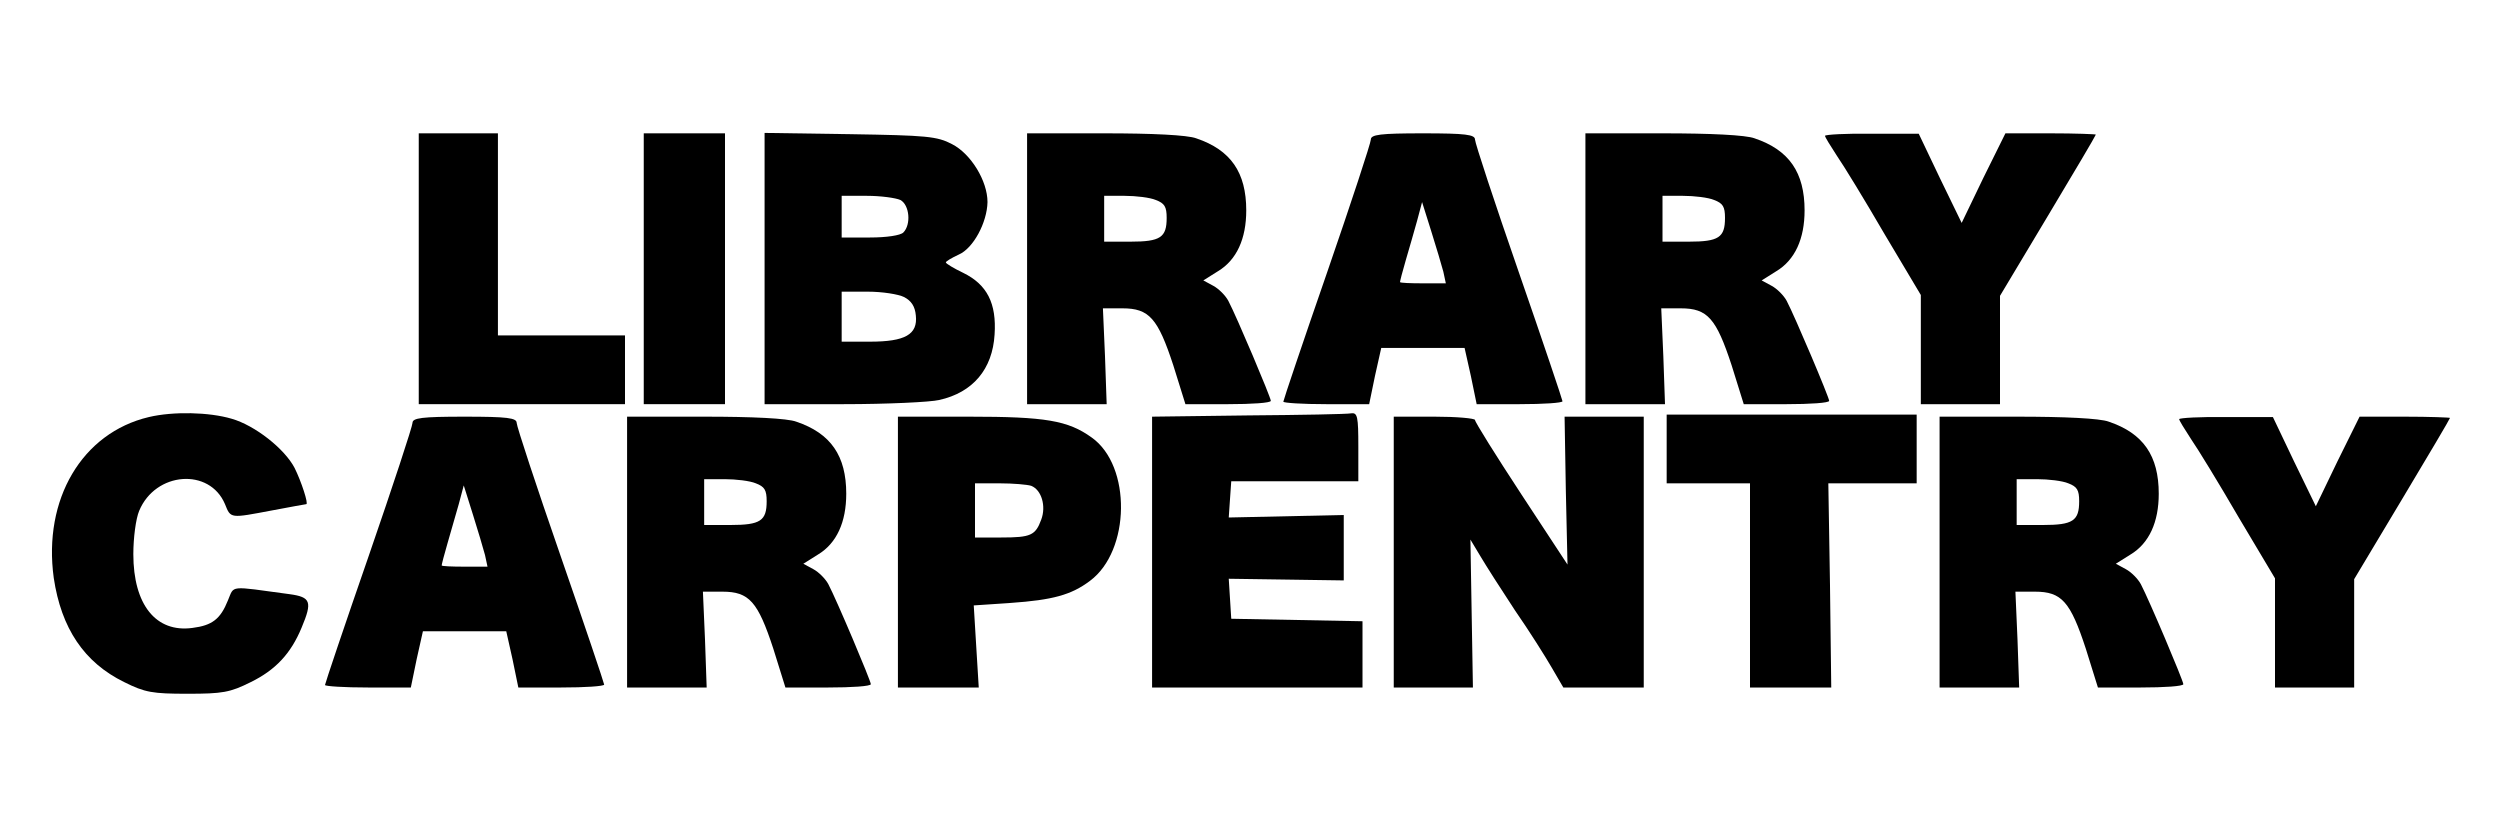
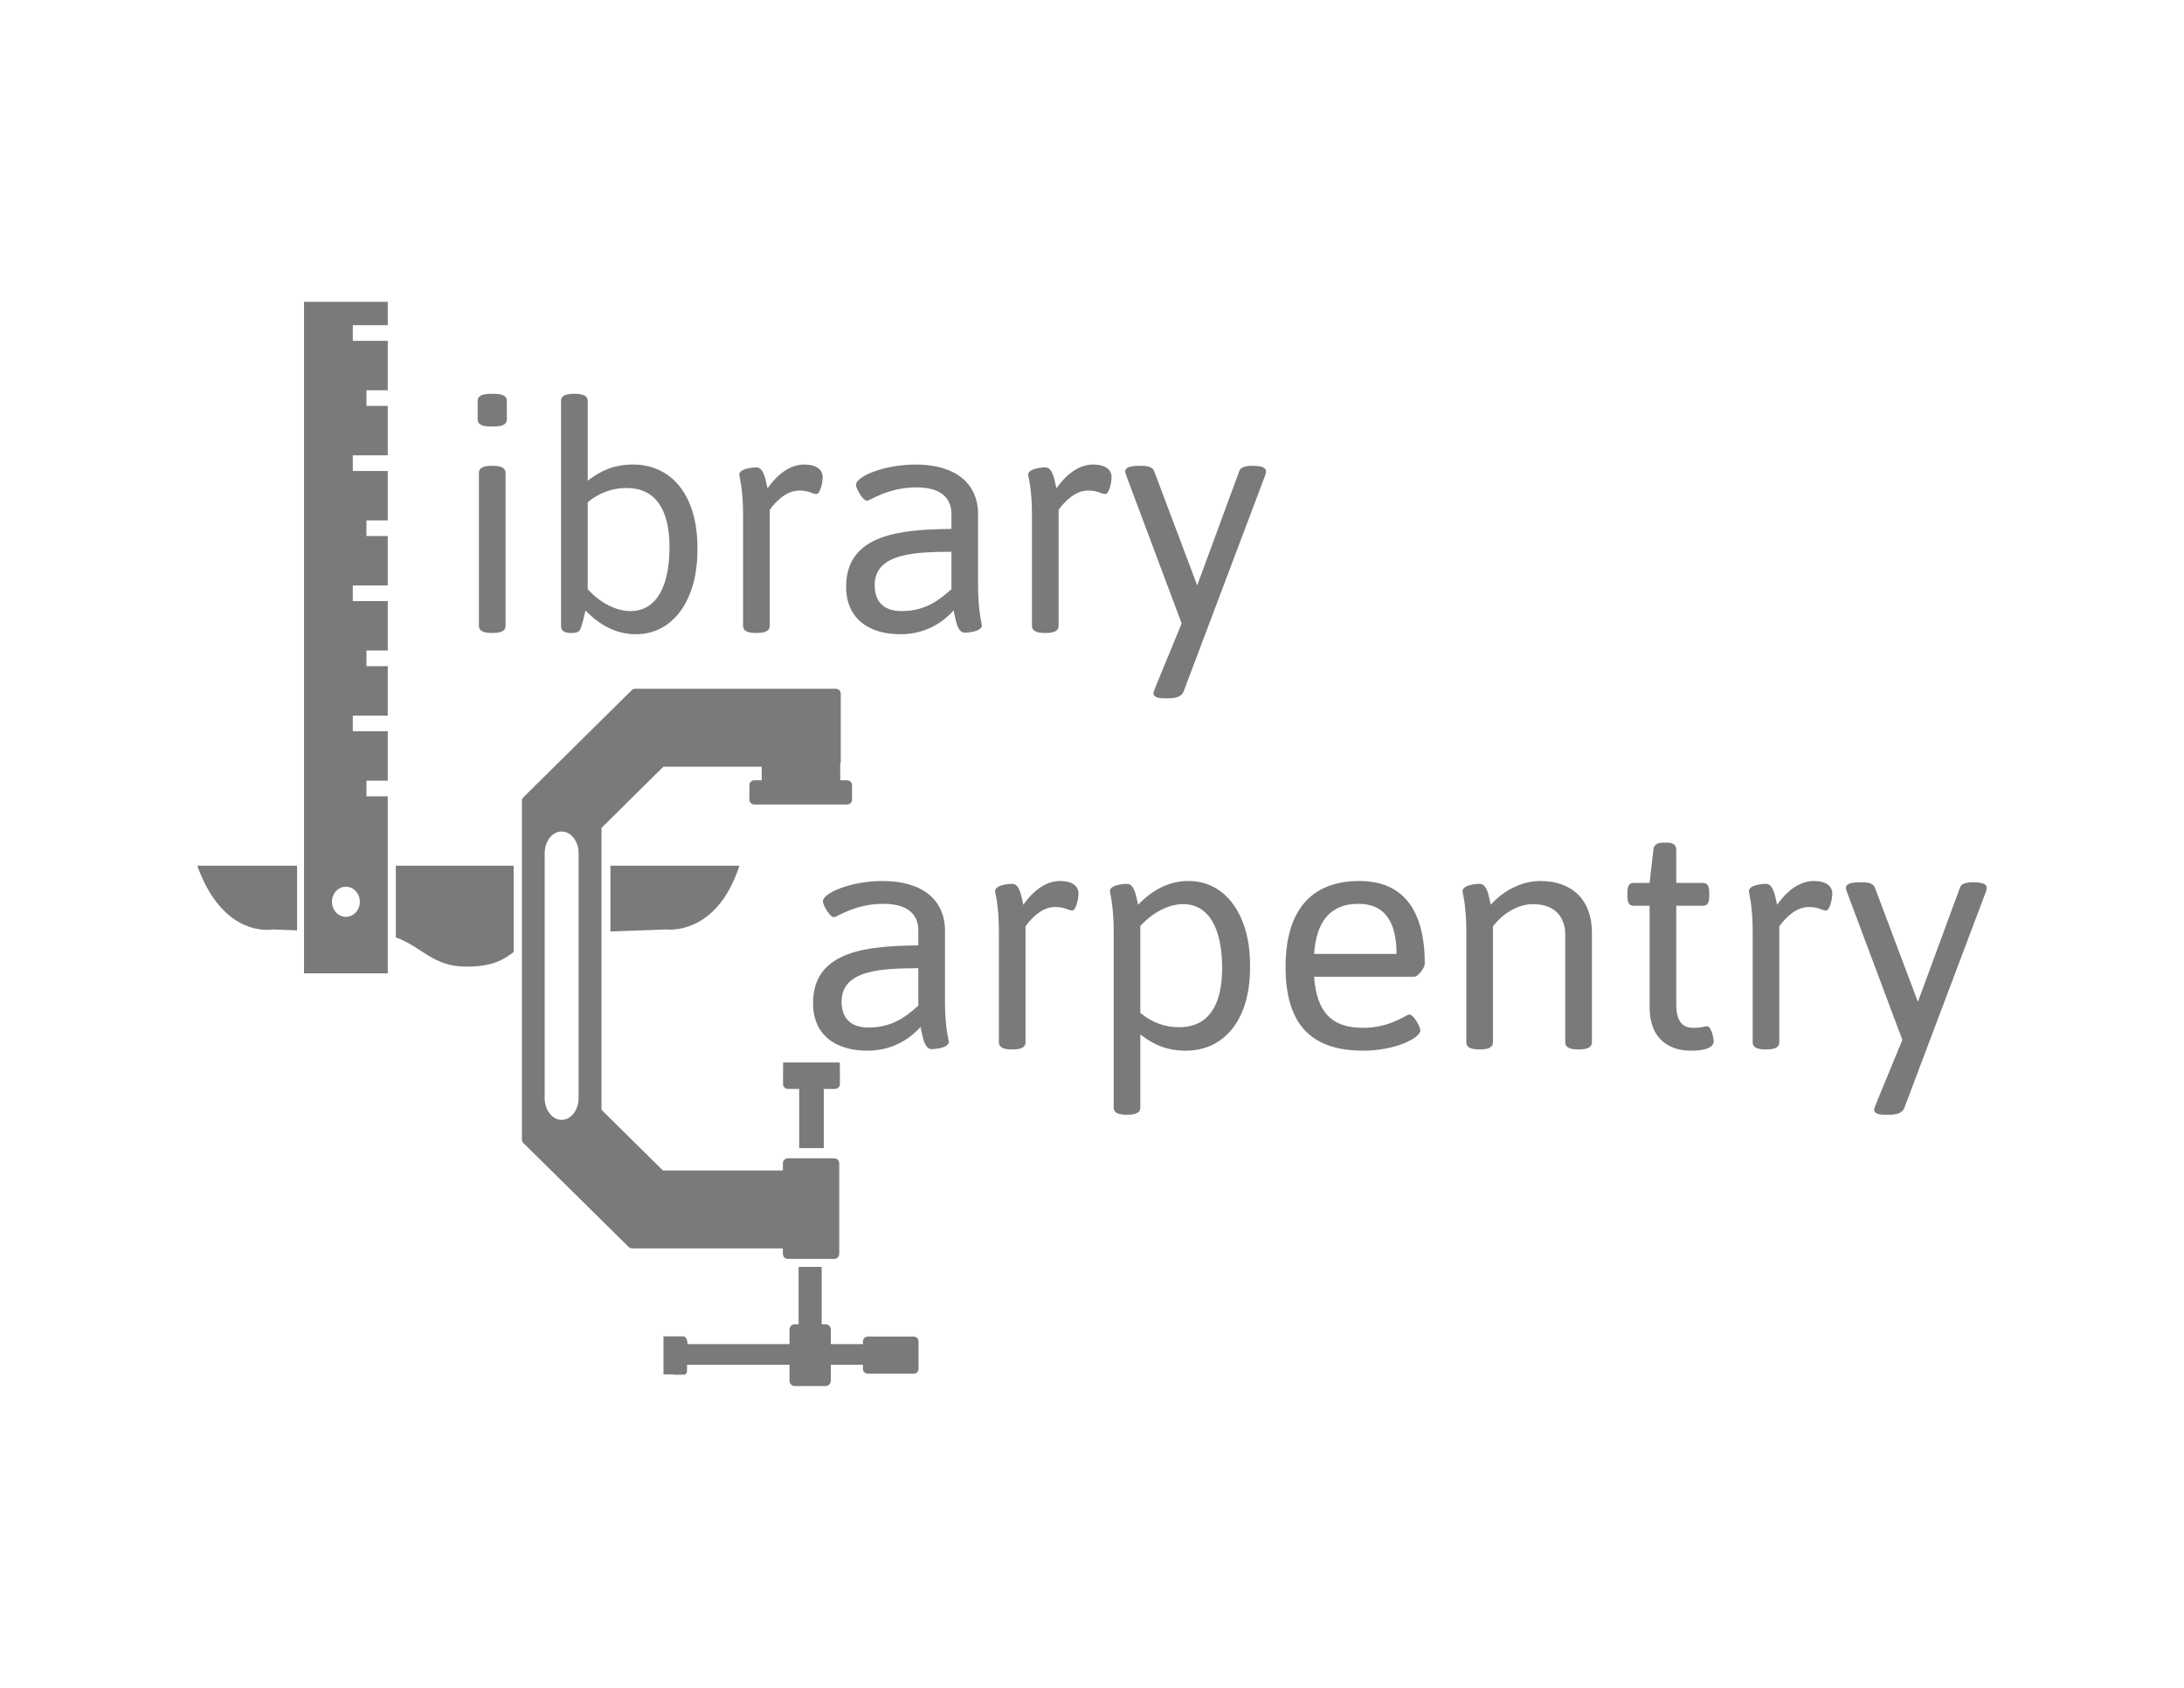
- <svg xmlns="http://www.w3.org/2000/svg" version="1.0" width="600pt" height="200pt" viewBox="0 0 600 200" preserveAspectRatio="xMidYMid meet">
-   <g transform="translate(0,200) scale(0.1,-0.1)" fill="#000000" stroke="none">
-     <path d="M1005 1355 l0 -325 248 0 247 0 0 83 0 82 -152 0 -153 0 0 243 0 242 -95 0 -95 0 0 -325z" />
-     <path d="M1545 1355 l0 -325 98 0 97 0 0 325 0 325 -97 0 -98 0 0 -325z" />
-     <path d="M1835 1356 l0 -326 190 0 c105 0 208 5 229 10 81 18 128 74 133 157 5 75 -18 120 -75 148 -23 11 -41 22 -42 25 0 3 14 11 31 19 35 15 68 77 69 126 0 51 -40 116 -85 139 -36 19 -61 21 -245 24 l-205 3 0 -325z m326 164 c22 -12 26 -59 7 -78 -7 -7 -40 -12 -80 -12 l-68 0 0 50 0 50 61 0 c33 0 69 -5 80 -10z m9 -233 c17 -9 26 -22 28 -44 5 -46 -26 -63 -110 -63 l-68 0 0 60 0 60 63 0 c34 0 73 -6 87 -13z" />
-     <path d="M2465 1355 l0 -325 96 0 95 0 -4 115 -5 115 47 0 c64 0 85 -24 122 -137 l29 -93 103 0 c56 0 102 3 102 8 0 8 -82 202 -102 240 -7 13 -23 29 -36 36 l-24 13 35 22 c45 27 68 78 68 146 0 91 -37 145 -120 173 -21 8 -106 12 -220 12 l-186 0 0 -325z m309 165 c21 -8 26 -16 26 -43 0 -47 -15 -57 -87 -57 l-63 0 0 55 0 55 49 0 c27 0 61 -4 75 -10z" />
-     <path d="M3290 1665 c0 -8 -47 -151 -105 -319 -58 -167 -105 -307 -105 -310 0 -3 46 -6 103 -6 l103 0 14 68 15 67 100 0 100 0 15 -67 14 -68 103 0 c57 0 103 3 103 7 0 3 -47 143 -105 310 -58 167 -105 310 -105 318 0 12 -22 15 -125 15 -103 0 -125 -3 -125 -15z m174 -317 l6 -28 -55 0 c-30 0 -55 1 -55 3 0 2 6 26 14 53 8 27 20 69 27 94 l12 45 22 -70 c12 -38 25 -82 29 -97z" />
-     <path d="M3805 1355 l0 -325 96 0 95 0 -4 115 -5 115 47 0 c64 0 85 -24 122 -137 l29 -93 103 0 c56 0 102 3 102 8 0 8 -82 202 -102 240 -7 13 -23 29 -36 36 l-24 13 35 22 c45 27 68 78 68 146 0 91 -37 145 -120 173 -21 8 -106 12 -220 12 l-186 0 0 -325z m309 165 c21 -8 26 -16 26 -43 0 -47 -15 -57 -87 -57 l-63 0 0 55 0 55 49 0 c27 0 61 -4 75 -10z" />
-     <path d="M4380 1674 c0 -3 13 -24 28 -47 16 -23 68 -108 115 -189 l87 -146 0 -131 0 -131 95 0 95 0 0 130 0 130 115 192 c63 105 115 193 115 195 0 1 -49 3 -109 3 l-108 0 -53 -107 -52 -108 -52 107 -51 107 -112 0 c-62 1 -113 -2 -113 -5z" />
-     <path d="M357 999 c-160 -38 -254 -197 -228 -386 18 -121 73 -203 169 -250 50 -25 68 -28 152 -28 84 0 102 3 152 28 59 29 96 68 122 131 26 62 22 73 -29 80 -148 20 -132 22 -148 -15 -18 -45 -38 -60 -85 -66 -88 -12 -142 56 -142 177 0 39 6 85 14 104 39 94 169 104 206 16 14 -35 12 -34 113 -15 43 8 80 15 82 15 6 0 -12 55 -28 87 -24 46 -95 102 -151 118 -54 16 -140 18 -199 4z" />
-     <path d="M2995 1003 l-230 -3 0 -325 0 -325 253 0 252 0 0 80 0 79 -157 3 -158 3 -3 48 -3 48 138 -2 138 -2 0 78 0 79 -138 -3 -138 -3 3 44 3 43 153 0 152 0 0 83 c0 72 -2 82 -17 80 -10 -2 -121 -4 -248 -5z" />
-     <path d="M4000 923 l0 -83 100 0 100 0 0 -245 0 -245 98 0 97 0 -3 245 -4 245 106 0 106 0 0 83 0 82 -300 0 -300 0 0 -82z" />
-     <path d="M990 985 c0 -8 -47 -151 -105 -319 -58 -167 -105 -307 -105 -310 0 -3 46 -6 103 -6 l103 0 14 68 15 67 100 0 100 0 15 -67 14 -68 103 0 c57 0 103 3 103 7 0 3 -47 143 -105 310 -58 167 -105 310 -105 318 0 12 -22 15 -125 15 -103 0 -125 -3 -125 -15z m174 -317 l6 -28 -55 0 c-30 0 -55 1 -55 3 0 2 6 26 14 53 8 27 20 69 27 94 l12 45 22 -70 c12 -38 25 -82 29 -97z" />
-     <path d="M1505 675 l0 -325 96 0 95 0 -4 115 -5 115 47 0 c64 0 85 -24 122 -137 l29 -93 103 0 c56 0 102 3 102 8 0 8 -82 202 -102 240 -7 13 -23 29 -36 36 l-24 13 35 22 c45 27 68 78 68 146 0 91 -37 145 -120 173 -21 8 -106 12 -220 12 l-186 0 0 -325z m309 165 c21 -8 26 -16 26 -43 0 -47 -15 -57 -87 -57 l-63 0 0 55 0 55 49 0 c27 0 61 -4 75 -10z" />
-     <path d="M2155 675 l0 -325 97 0 97 0 -6 98 -6 99 89 6 c100 7 145 19 190 53 97 72 100 276 4 344 -57 41 -111 50 -294 50 l-171 0 0 -325z m320 159 c25 -10 36 -49 24 -81 -14 -38 -25 -43 -96 -43 l-63 0 0 65 0 65 59 0 c33 0 67 -3 76 -6z" />
-     <path d="M3345 675 l0 -325 95 0 95 0 -3 177 -3 178 24 -40 c13 -22 50 -80 83 -130 34 -49 73 -111 88 -137 l28 -48 96 0 97 0 0 325 0 325 -95 0 -95 0 3 -177 4 -178 -111 169 c-61 93 -111 173 -111 178 0 4 -44 8 -97 8 l-98 0 0 -325z" />
-     <path d="M4655 675 l0 -325 96 0 95 0 -4 115 -5 115 47 0 c64 0 85 -24 122 -137 l29 -93 103 0 c56 0 102 3 102 8 0 8 -82 202 -102 240 -7 13 -23 29 -36 36 l-24 13 35 22 c45 27 68 78 68 146 0 91 -37 145 -120 173 -21 8 -106 12 -220 12 l-186 0 0 -325z m309 165 c21 -8 26 -16 26 -43 0 -47 -15 -57 -87 -57 l-63 0 0 55 0 55 49 0 c27 0 61 -4 75 -10z" />
-     <path d="M5230 994 c0 -3 13 -24 28 -47 16 -23 68 -108 115 -189 l87 -146 0 -131 0 -131 95 0 95 0 0 130 0 130 115 192 c63 105 115 193 115 195 0 1 -49 3 -109 3 l-108 0 -53 -107 -52 -108 -52 107 -51 107 -112 0 c-62 1 -113 -2 -113 -5z" />
+ <svg xmlns="http://www.w3.org/2000/svg" id="svg3355" version="1.1" xml:space="preserve" width="990" height="765" viewBox="0 0 990 765">
+   <defs id="defs3359">
+     <clipPath clipPathUnits="userSpaceOnUse" id="clipPath3369">
+       <path d="M 0,612 792,612 792,0 0,0 0,612 Z" id="path3371" />
+     </clipPath>
+   </defs>
+   <g id="g3363" transform="matrix(1.25,0,0,-1.25,0,765)">
+     <g id="g3365">
+       <g id="g3367" clip-path="url(#clipPath3369)">
+         <g id="g3373" transform="translate(314.9707,239.4268)">
+           <path d="m 0,0 c 8.395,0 13.455,3.795 18.055,7.935 l 0,13.571 C 6.095,21.391 -9.775,21.391 -9.775,9.431 -9.775,3.335 -6.441,0 0,0 m 18.055,29.786 0,5.405 c 0,5.175 -3.105,9.662 -12.651,9.662 -10.465,0 -16.791,-4.832 -17.94,-4.832 -1.61,0 -4.025,4.486 -4.025,5.751 0,2.991 10.12,7.36 21.621,7.36 14.26,0 22.656,-6.67 22.656,-18.055 l 0,-25.762 c 0,-9.43 1.38,-13.916 1.38,-14.49 0,-2.185 -4.715,-2.646 -6.21,-2.646 -2.761,0 -3.335,4.831 -4.026,8.05 -4.37,-4.83 -10.695,-8.625 -19.321,-8.625 -11.155,0 -19.666,5.406 -19.666,17.251 0,19.436 20.586,20.701 38.182,20.931" style="fill:#7b7979;fill-opacity:1;fill-rule:nonzero;stroke:none" id="path3375" />
+         </g>
+         <g id="g3377" transform="translate(362.2344,274.3887)">
+           <path d="m 0,0 c 0,9.43 -1.381,13.915 -1.381,14.49 0,2.186 4.716,2.645 6.211,2.645 2.76,0 3.336,-4.6 4.025,-7.59 3.911,5.52 8.51,8.625 13.34,8.625 4.487,0 6.671,-1.955 6.671,-4.484 0,-2.186 -0.92,-6.211 -2.3,-6.211 C 25.071,7.475 24.15,8.74 20.24,8.74 14.261,8.74 9.66,1.725 9.66,1.725 l 0,-42.092 c 0,-1.611 -1.38,-2.53 -4.599,-2.53 l -0.461,0 c -3.22,0 -4.6,0.919 -4.6,2.53 L 0,0 Z" style="fill:#7b7979;fill-opacity:1;fill-rule:nonzero;stroke:none" id="path3379" />
+         </g>
+         <g id="g3381" transform="translate(427.4404,239.541)">
+           <path d="m 0,0 0.69,0 c 9.89,0.23 15.065,7.706 15.065,21.392 0,14.835 -5.06,23.231 -14.145,23.231 -5.06,0 -10.81,-2.761 -15.526,-7.935 l 0,-31.512 C -9.776,1.726 -4.945,0 0,0 m -13.916,-29.211 c 0,-1.609 -1.38,-2.53 -4.601,-2.53 l -0.459,0 c -3.22,0 -4.6,0.921 -4.6,2.53 l 0,64.059 c 0,9.429 -1.38,13.915 -1.38,14.49 0,2.185 4.715,2.644 6.21,2.644 2.761,0 3.335,-4.599 4.025,-7.589 5.636,5.865 11.731,8.625 18.286,8.625 13.801,0 22.311,-12.88 22.311,-30.362 l 0,-1.035 c 0,-19.32 -9.66,-30.131 -23.346,-30.131 -7.131,0 -11.961,2.415 -16.446,5.865 l 0,-26.566 z" style="fill:#7b7979;fill-opacity:1;fill-rule:nonzero;stroke:none" id="path3383" />
+         </g>
+         <g id="g3385" transform="translate(506.4453,266.1074)">
+           <path d="M 0,0 C 0,12.076 -4.6,18.172 -13.801,18.172 -23.806,18.172 -29.096,12.076 -29.9,0 L 0,0 Z m -13.455,26.451 c 15.756,0 23.691,-10.465 23.691,-30.015 0,-1.381 -2.416,-4.715 -3.795,-4.715 l -36.341,0 c 0.92,-12.766 6.324,-18.517 17.711,-18.517 10.004,0 15.64,4.83 16.79,4.83 1.61,0 4.025,-4.485 4.025,-5.75 0,-2.761 -9.085,-7.36 -20.701,-7.36 -19.091,0 -28.177,9.775 -28.177,30.361 0,20.356 9.201,31.166 26.797,31.166" style="fill:#7b7979;fill-opacity:1;fill-rule:nonzero;stroke:none" id="path3387" />
+         </g>
+         <g id="g3389" transform="translate(531.7422,274.3887)">
+           <path d="m 0,0 c 0,9.43 -1.38,13.915 -1.38,14.49 0,2.186 4.716,2.645 6.21,2.645 2.761,0 3.336,-4.6 4.025,-7.59 4.831,5.405 11.501,8.625 17.942,8.625 11.73,0 18.746,-7.015 18.746,-18.631 l 0,-39.906 c 0,-1.611 -1.381,-2.53 -4.601,-2.53 l -0.46,0 c -3.22,0 -4.6,0.919 -4.6,2.53 l 0,38.986 c 0,7.016 -4.255,11.156 -11.731,11.156 -5.174,0 -10.695,-3.105 -14.491,-8.05 l 0,-42.092 c 0,-1.611 -1.379,-2.53 -4.599,-2.53 l -0.46,0 c -3.22,0 -4.601,0.919 -4.601,2.53 L 0,0 Z" style="fill:#7b7979;fill-opacity:1;fill-rule:nonzero;stroke:none" id="path3391" />
+         </g>
+         <g id="g3393" transform="translate(598.2119,283.5889)">
+           <path d="M 0,0 -5.751,0 C -7.36,0 -8.05,1.034 -8.05,3.45 l 0,1.38 c 0,2.415 0.69,3.45 2.299,3.45 L 0,8.28 1.38,20.356 c 0.115,1.61 1.266,2.53 3.68,2.53 l 1.15,0 c 2.416,0 3.45,-0.92 3.45,-2.53 l 0,-12.076 9.661,0 c 1.61,0 2.3,-1.035 2.3,-3.45 l 0,-1.38 C 21.621,1.034 20.931,0 19.321,0 l -9.661,0 0,-35.767 c 0,-6.9 2.876,-8.51 6.21,-8.51 3.336,0 3.91,0.575 4.945,0.575 1.611,0 2.416,-4.486 2.416,-5.405 0,-3.106 -5.291,-3.451 -8.396,-3.451 C 9.085,-52.558 0,-50.027 0,-36.687 L 0,0 Z" style="fill:#7b7979;fill-opacity:1;fill-rule:nonzero;stroke:none" id="path3395" />
+         </g>
+         <g id="g3397" transform="translate(635.5859,274.3887)">
+           <path d="m 0,0 c 0,9.43 -1.38,13.915 -1.38,14.49 0,2.186 4.716,2.645 6.21,2.645 2.761,0 3.336,-4.6 4.025,-7.59 3.911,5.52 8.511,8.625 13.341,8.625 4.486,0 6.671,-1.955 6.671,-4.484 0,-2.186 -0.92,-6.211 -2.301,-6.211 -1.494,0 -2.415,1.265 -6.325,1.265 C 14.262,8.74 9.66,1.725 9.66,1.725 l 0,-42.092 c 0,-1.611 -1.379,-2.53 -4.599,-2.53 l -0.46,0 c -3.22,0 -4.601,0.919 -4.601,2.53 L 0,0 Z" style="fill:#7b7979;fill-opacity:1;fill-rule:nonzero;stroke:none" id="path3399" />
+         </g>
+         <g id="g3401" transform="translate(669.7402,288.6484)">
+           <path d="m 0,0 c -0.114,0.346 -0.344,1.035 -0.344,1.496 0,1.15 1.494,1.955 4.945,1.955 l 0.92,0 c 2.299,0 4.025,-0.461 4.6,-1.841 L 25.762,-39.906 41.057,1.61 c 0.461,1.38 2.3,1.841 4.716,1.841 3.45,0 4.946,-0.69 4.946,-1.955 0,-0.461 -0.115,-0.92 -0.346,-1.611 L 20.816,-78.434 c -0.689,-1.724 -2.644,-2.415 -5.404,-2.415 l -1.726,0 c -2.53,0 -3.795,0.691 -3.795,1.841 0,0.69 0.23,0.92 10.236,25.301 L 0,0 Z" style="fill:#7b7979;fill-opacity:1;fill-rule:nonzero;stroke:none" id="path3403" />
+         </g>
+         <g id="g3405" transform="translate(173.6738,440.5723)">
+           <path d="m 0,0 c 0,1.609 1.381,2.529 4.602,2.529 l 0.459,0 c 3.22,0 4.6,-0.92 4.6,-2.529 l 0,-55.548 c 0,-1.61 -1.38,-2.53 -4.6,-2.53 l -0.459,0 c -3.221,0 -4.602,0.92 -4.602,2.53 L 0,0 Z m -0.459,19.32 0,6.785 c 0,1.611 1.38,2.531 4.6,2.531 l 1.38,0 c 3.22,0 4.6,-0.92 4.6,-2.531 l 0,-6.785 c 0,-1.609 -1.38,-2.529 -4.6,-2.529 l -1.38,0 c -3.22,0 -4.6,0.92 -4.6,2.529" style="fill:#7b7979;fill-opacity:1;fill-rule:nonzero;stroke:none" id="path3407" />
+         </g>
+         <g id="g3409" transform="translate(228.6465,390.4297)">
+           <path d="m 0,0 c 9.084,0 14.145,8.395 14.145,23.23 0,13.686 -5.175,21.163 -15.066,21.392 l -0.69,0 c -4.946,0 -9.776,-1.726 -13.915,-5.175 l 0,-31.511 C -10.811,2.76 -5.061,0 0,0 m -25.188,76.248 c 0,1.61 1.381,2.53 4.601,2.53 l 0.46,0 c 3.221,0 4.601,-0.92 4.601,-2.53 l 0,-28.98 c 4.485,3.449 9.315,5.865 16.446,5.865 13.685,0 23.346,-10.811 23.346,-30.132 l 0,-1.035 c 0,-17.482 -8.511,-30.362 -22.311,-30.362 -6.557,0 -12.651,2.761 -18.287,8.626 -0.805,-4.025 -1.84,-6.786 -1.84,-6.786 -0.46,-1.034 -1.494,-1.38 -3.105,-1.38 l -0.459,0 c -2.416,0 -3.452,0.92 -3.452,2.531 l 0,81.653 z" style="fill:#7b7979;fill-opacity:1;fill-rule:nonzero;stroke:none" id="path3411" />
+         </g>
+         <g id="g3413" transform="translate(269.4678,425.3906)">
+           <path d="m 0,0 c 0,9.432 -1.38,13.916 -1.38,14.491 0,2.185 4.715,2.646 6.21,2.646 2.761,0 3.335,-4.601 4.025,-7.591 3.911,5.52 8.511,8.626 13.341,8.626 4.485,0 6.67,-1.955 6.67,-4.486 0,-2.185 -0.92,-6.209 -2.3,-6.209 -1.495,0 -2.415,1.263 -6.325,1.263 C 14.261,8.74 9.66,1.726 9.66,1.726 l 0,-42.092 c 0,-1.611 -1.38,-2.53 -4.6,-2.53 l -0.459,0 C 1.38,-42.896 0,-41.977 0,-40.366 L 0,0 Z" style="fill:#7b7979;fill-opacity:1;fill-rule:nonzero;stroke:none" id="path3415" />
+         </g>
+         <g id="g3417" transform="translate(326.9688,390.4297)">
+           <path d="m 0,0 c 8.395,0 13.455,3.795 18.055,7.936 l 0,13.57 C 6.095,21.391 -9.775,21.391 -9.775,9.43 -9.775,3.335 -6.441,0 0,0 m 18.055,29.786 0,5.405 c 0,5.176 -3.105,9.661 -12.651,9.661 -10.465,0 -16.791,-4.831 -17.94,-4.831 -1.61,0 -4.025,4.486 -4.025,5.75 0,2.991 10.12,7.362 21.621,7.362 14.26,0 22.656,-6.671 22.656,-18.057 l 0,-25.761 c 0,-9.43 1.38,-13.916 1.38,-14.491 0,-2.184 -4.715,-2.644 -6.21,-2.644 -2.761,0 -3.335,4.83 -4.026,8.05 -4.37,-4.831 -10.695,-8.626 -19.321,-8.626 -11.155,0 -19.666,5.406 -19.666,17.251 0,19.436 20.586,20.702 38.182,20.931" style="fill:#7b7979;fill-opacity:1;fill-rule:nonzero;stroke:none" id="path3419" />
+         </g>
+         <g id="g3421" transform="translate(374.2324,425.3906)">
+           <path d="m 0,0 c 0,9.432 -1.381,13.916 -1.381,14.491 0,2.185 4.716,2.646 6.211,2.646 2.76,0 3.336,-4.601 4.025,-7.591 3.911,5.52 8.51,8.626 13.34,8.626 4.487,0 6.671,-1.955 6.671,-4.486 0,-2.185 -0.92,-6.209 -2.3,-6.209 C 25.071,7.477 24.15,8.74 20.24,8.74 14.261,8.74 9.66,1.726 9.66,1.726 l 0,-42.092 c 0,-1.611 -1.38,-2.53 -4.599,-2.53 l -0.461,0 c -3.22,0 -4.6,0.919 -4.6,2.53 L 0,0 Z" style="fill:#7b7979;fill-opacity:1;fill-rule:nonzero;stroke:none" id="path3423" />
+         </g>
+         <g id="g3425" transform="translate(408.3867,439.6523)">
+           <path d="m 0,0 c -0.115,0.345 -0.345,1.035 -0.345,1.494 0,1.151 1.495,1.955 4.945,1.955 l 0.921,0 c 2.299,0 4.024,-0.459 4.6,-1.84 L 25.762,-39.907 41.057,1.609 c 0.461,1.381 2.3,1.84 4.715,1.84 3.451,0 4.945,-0.689 4.945,-1.955 0,-0.459 -0.114,-0.92 -0.344,-1.609 L 20.816,-78.434 c -0.69,-1.725 -2.645,-2.416 -5.406,-2.416 l -1.724,0 c -2.53,0 -3.795,0.691 -3.795,1.84 0,0.691 0.23,0.92 10.235,25.302 L 0,0 Z" style="fill:#7b7979;fill-opacity:1;fill-rule:nonzero;stroke:none" id="path3427" />
+         </g>
+         <g id="g3429" transform="translate(268.1396,298.084)">
+           <path d="m 0,0 -46.771,0 0,-23.824 20.206,0.731 c 0,0 18.242,-2.564 26.565,23.093" style="fill:#7b7979;fill-opacity:1;fill-rule:nonzero;stroke:none" id="path3431" />
+         </g>
+         <g id="g3433" transform="translate(186.2686,298.084)">
+           <path d="m 0,0 -42.728,0 0,-25.971 c 9.594,-3.48 13.341,-10.605 25.592,-10.605 9.515,0 13.448,2.511 17.136,5.279 L 0,0 Z" style="fill:#7b7979;fill-opacity:1;fill-rule:nonzero;stroke:none" id="path3435" />
+         </g>
+         <g id="g3437" transform="translate(209.8252,213.8242)">
+           <path d="m 0,0 c 0,-4.353 -2.758,-7.882 -6.156,-7.882 -3.4,0 -6.157,3.529 -6.157,7.882 l 0,88.789 c 0,4.357 2.757,7.885 6.157,7.885 C -2.758,96.674 0,93.146 0,88.789 L 0,0 Z m 97.275,115.246 -2.406,0 0,5.904 c 0.123,0.248 0.2,0.528 0.2,0.827 l 0,24.638 c 0,1 -0.78,1.811 -1.744,1.811 l -72.647,0 c -0.499,0.054 -0.99,-0.082 -1.342,-0.432 l -39.469,-39.023 c -0.385,-0.381 -0.516,-0.926 -0.424,-1.473 l 0,-122.405 c 0,-0.786 0.368,-1.451 0.879,-1.705 l 37.85,-37.372 c 0.118,-0.117 0.256,-0.2 0.402,-0.267 0.25,-0.142 0.533,-0.23 0.84,-0.23 l 54.664,0 0,-1.984 c 0,-1.01 0.798,-1.828 1.783,-1.828 l 16.87,0 c 0.986,0 1.784,0.818 1.784,1.828 l 0,32.827 c 0,1.011 -0.798,1.828 -1.784,1.828 l -16.87,0 c -0.985,0 -1.783,-0.817 -1.783,-1.828 l 0,-2.586 -43.512,0 -22.259,21.981 0,102.237 22.425,22.172 35.677,0 0,-4.92 -2.608,0 c -1.039,0 -1.881,-0.779 -1.881,-1.744 l 0,-5.291 c 0,-0.965 0.842,-1.744 1.881,-1.744 l 33.474,0 c 1.038,0 1.883,0.779 1.883,1.744 l 0,5.291 c 0,0.965 -0.845,1.744 -1.883,1.744" style="fill:#7b7979;fill-opacity:1;fill-rule:nonzero;stroke:none" id="path3439" />
+         </g>
+         <g id="g3441" transform="translate(130.4912,285.0215)">
+           <path d="m 0,0 c 0,-3.017 -2.265,-5.463 -5.058,-5.463 -2.793,0 -5.056,2.446 -5.056,5.463 0,3.016 2.263,5.461 5.056,5.461 C -2.265,5.461 0,3.016 0,0 m 10.128,209.072 0,8.47 -30.371,0 0,-243.478 30.371,0 0,64.17 -7.734,0 0,5.678 7.734,0 0,17.915 -12.681,0 0,5.679 12.681,0 0,17.915 -7.734,0 0,5.681 7.734,0 0,17.914 -12.681,0 0,5.679 12.681,0 0,17.914 -7.734,0 0,5.68 7.734,0 0,17.914 -12.681,0 0,5.68 12.681,0 0,17.914 -7.734,0 0,5.681 7.734,0 0,17.916 -12.681,0 0,5.678 12.681,0 z" style="fill:#7b7979;fill-opacity:1;fill-rule:nonzero;stroke:none" id="path3443" />
+         </g>
+         <g id="g3445" transform="translate(107.7373,298.084)">
+           <path d="m 0,0 -36.196,0 c 9.542,-26.602 27.375,-23.093 27.375,-23.093 L 0,-23.428 0,0 Z" style="fill:#7b7979;fill-opacity:1;fill-rule:nonzero;stroke:none" id="path3447" />
+         </g>
+         <g id="g3449" transform="translate(331.3496,127.376)">
+           <path d="m 0,0 -16.679,0 c -0.957,0 -1.731,-0.771 -1.731,-1.726 l 0,-1.024 -11.653,0 0,5.289 c 0,1.065 -0.859,1.927 -1.918,1.927 l -1.387,0 0,20.79 -8.378,0 0,-20.79 -1.386,0 c -1.06,0 -1.918,-0.862 -1.918,-1.927 l 0,-5.289 -37.023,0 0.01,0.706 c 0,0.69 -0.654,2.1 -1.276,2.1 l -0.994,0 0,0.019 -6.413,-0.001 0,-13.827 3.643,10e-4 c 0.114,-0.043 0.231,-0.08 0.358,-0.08 l 3.406,0 c 0.622,0 1.123,0.56 1.123,1.25 l 0.035,2.363 37.131,0 0,-5.794 c 0,-1.064 0.858,-1.926 1.918,-1.926 l 11.151,0 c 1.059,0 1.918,0.862 1.918,1.926 l 0,5.794 11.653,0 0,-1.529 c 0,-0.954 0.774,-1.726 1.731,-1.726 l 16.679,0 c 0.956,0 1.731,0.772 1.731,1.726 l 0,10.022 C 1.731,-0.771 0.956,0 0,0" style="fill:#7b7979;fill-opacity:1;fill-rule:nonzero;stroke:none" id="path3451" />
+         </g>
+         <g id="g3453" transform="translate(285.8154,217.1611)">
+           <path d="m 0,0 3.998,0 0,-21.466 8.919,0 0,21.466 3.999,0 c 1.023,0 1.855,0.781 1.855,1.745 l 0,5.292 c 0,0.088 -0.014,0.174 -0.027,0.258 l 0,2.294 -20.572,0 0,-2.294 C -1.842,7.211 -1.855,7.125 -1.855,7.037 l 0,-5.292 C -1.855,0.781 -1.025,0 0,0" style="fill:#7b7979;fill-opacity:1;fill-rule:nonzero;stroke:none" id="path3455" />
+         </g>
+       </g>
+     </g>
  </g>
</svg>
